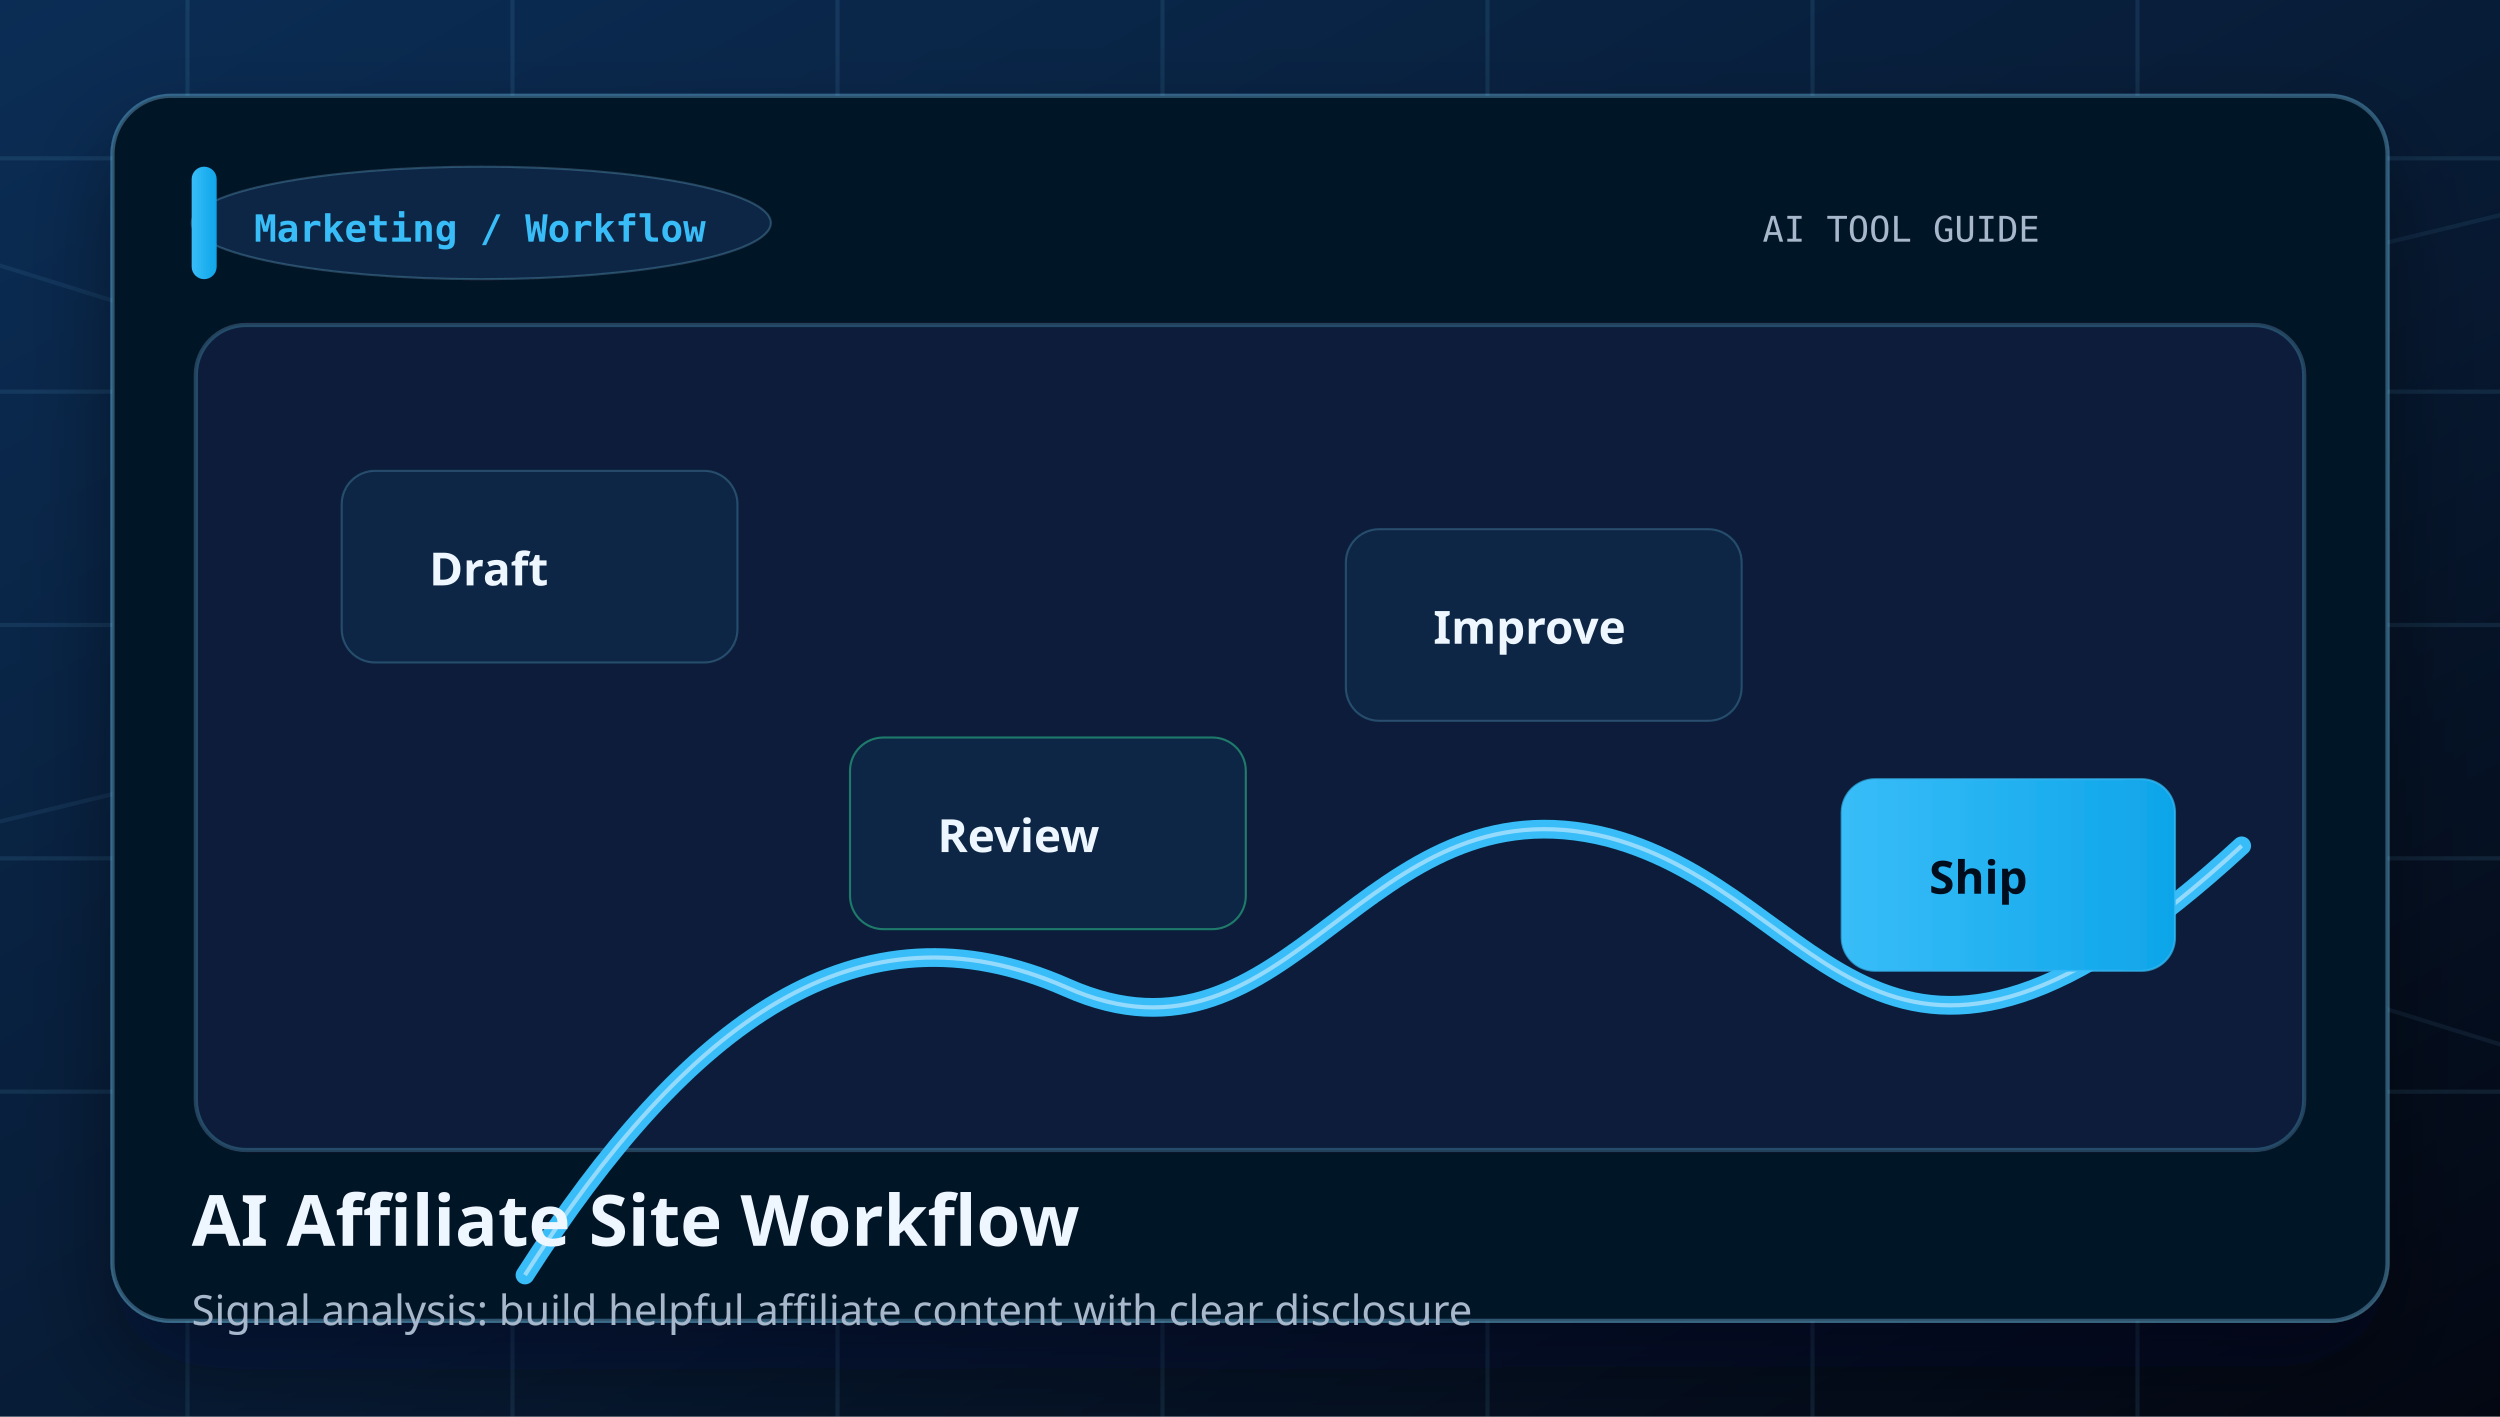
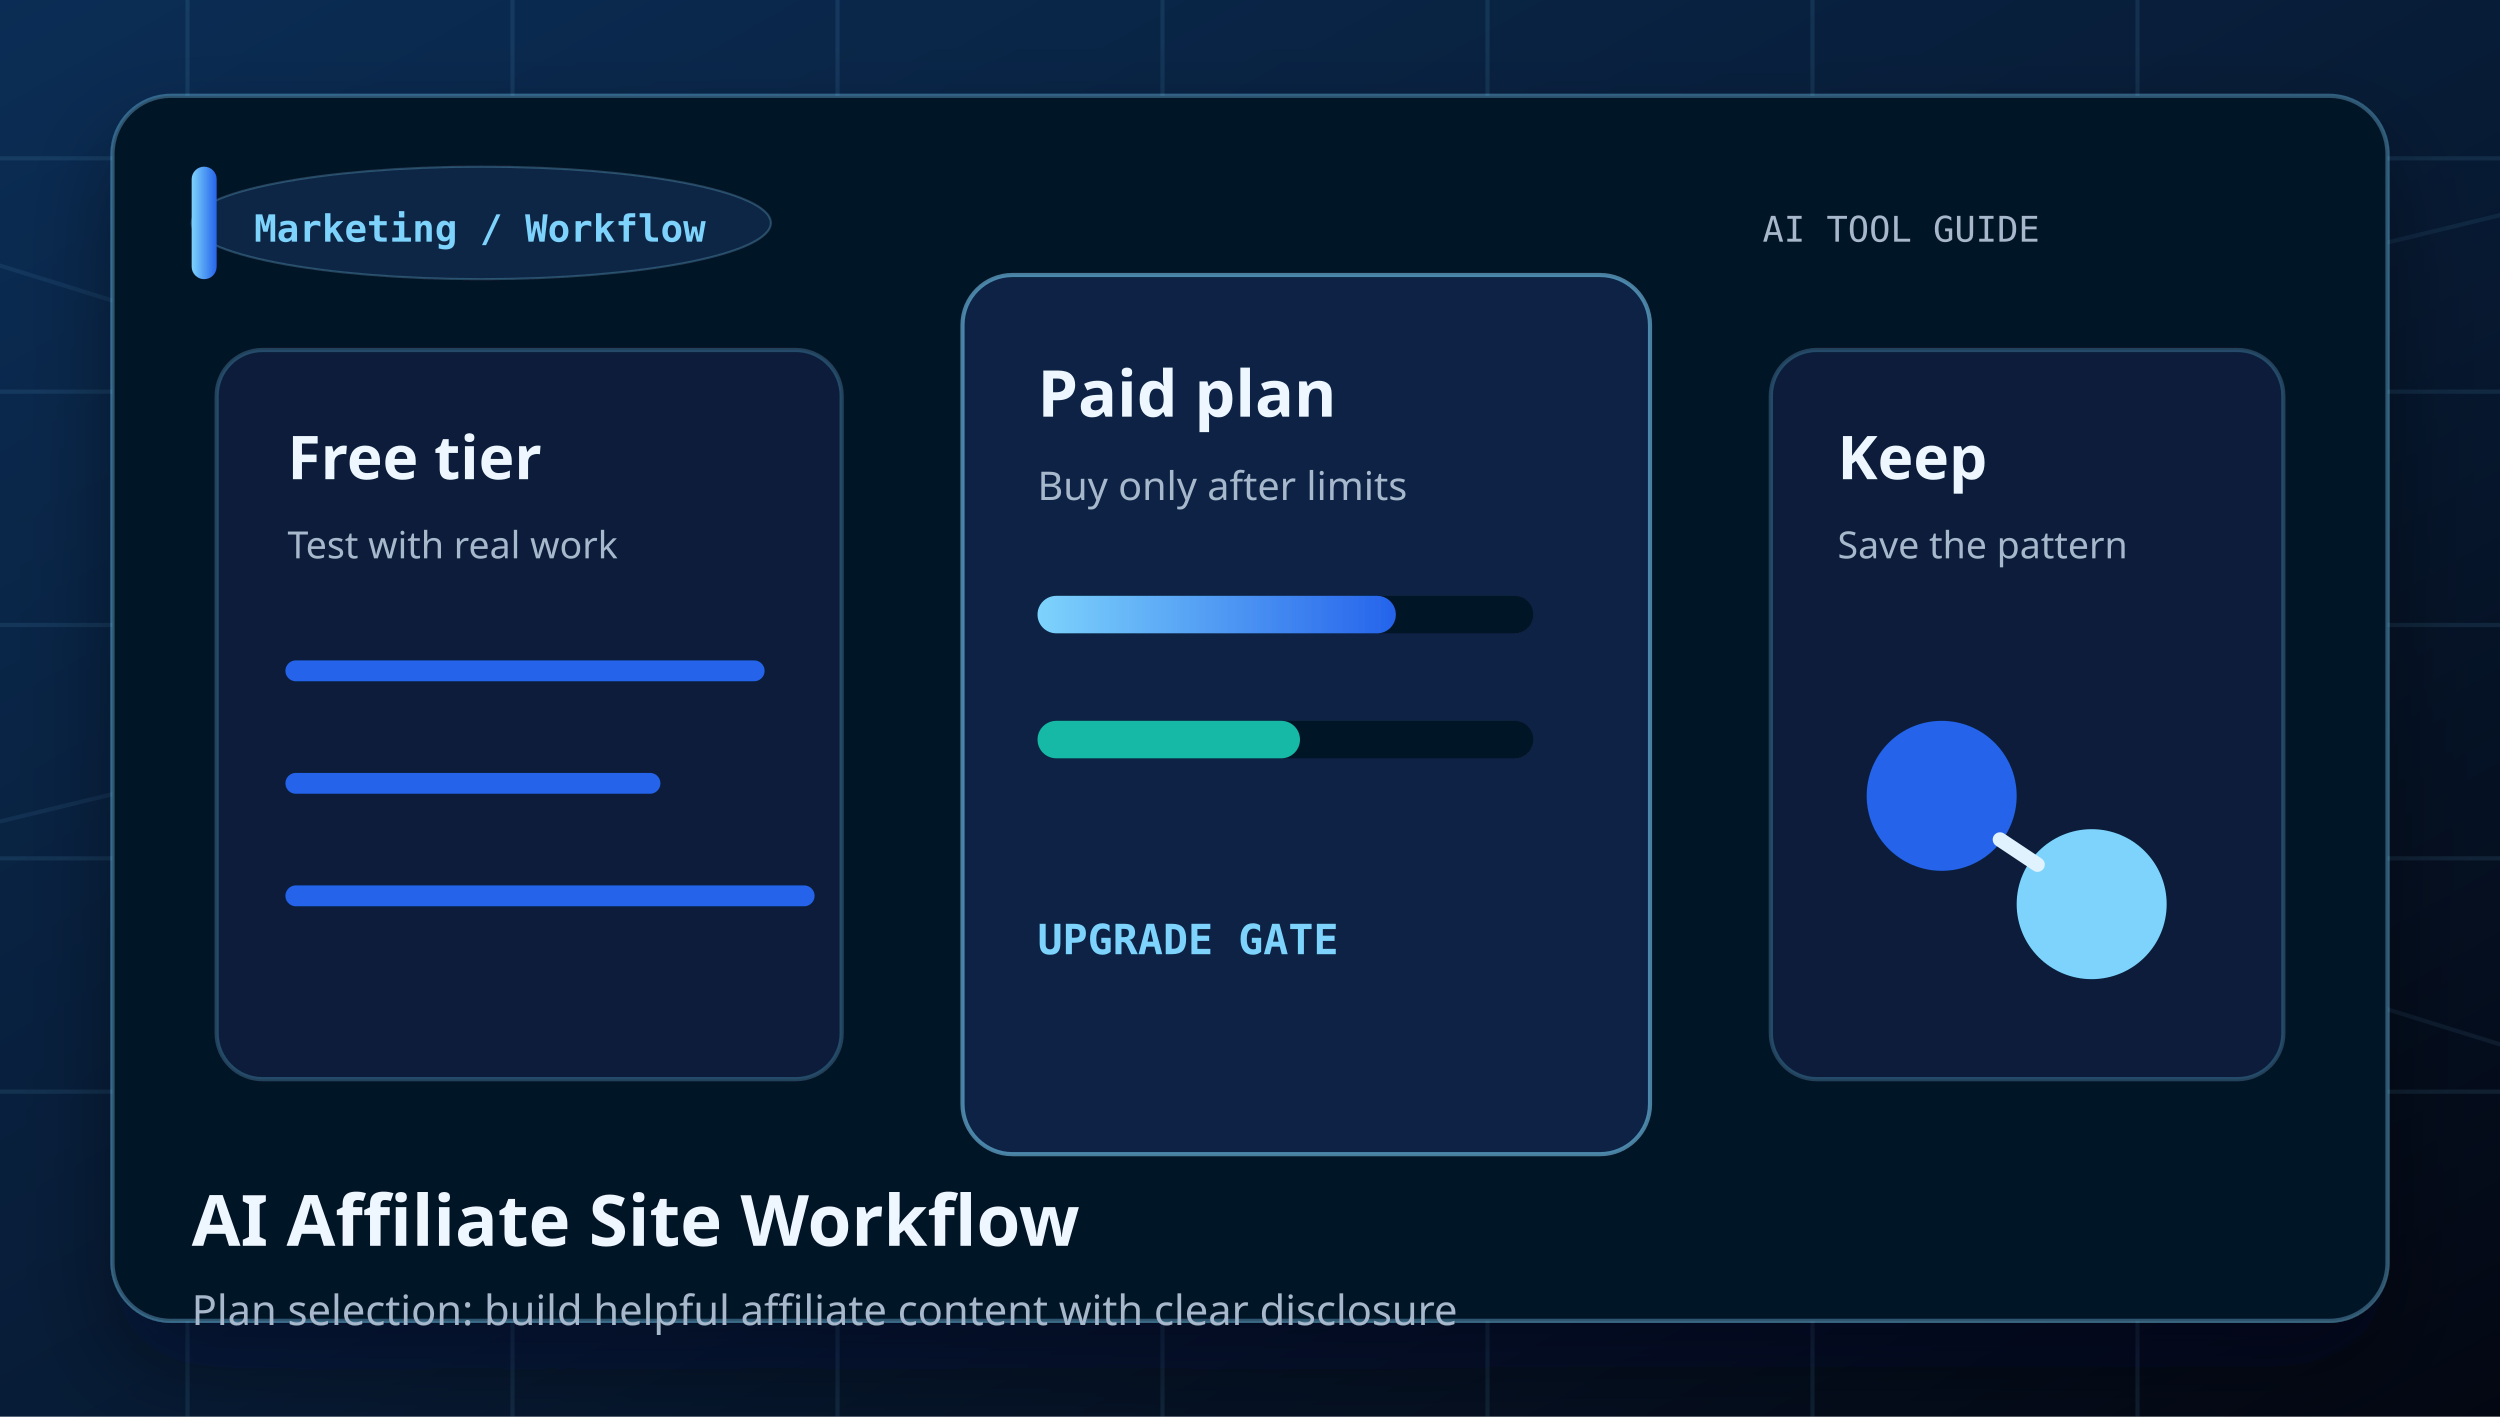
<svg xmlns="http://www.w3.org/2000/svg" width="1200" height="680" viewBox="0 0 1200 680" role="img" aria-labelledby="title desc">
  <defs>
    <linearGradient id="articleBg" x1="0" x2="1" y1="0" y2="1">
      <stop offset="0" stop-color="#0b2d55" />
      <stop offset=".56" stop-color="#071a33" />
      <stop offset="1" stop-color="#030712" />
    </linearGradient>
    <linearGradient id="articleAccent" x1="0" x2="1">
-       <stop offset="0" stop-color="#38bdf8" />
-       <stop offset="1" stop-color="#0ea5e9" />
+       <stop offset="0" stop-color="#7dd3fc" />
+       <stop offset="1" stop-color="#2563eb" />
    </linearGradient>
    <filter id="articleShadow" x="-20%" y="-20%" width="140%" height="140%">
      <feDropShadow dx="0" dy="22" stdDeviation="22" flood-color="#020617" flood-opacity=".42" />
    </filter>
  </defs>
  <rect width="1200" height="680" fill="url(#articleBg)" />
  <path d="M0 76h1200M0 188h1200M0 300h1200M0 412h1200M0 524h1200M90 0v680M246 0v680M402 0v680M558 0v680M714 0v680M870 0v680M1026 0v680" stroke="#7dd3fc" stroke-width="2" opacity=".10" />
  <path d="M-24 120L1260 520M-40 404L1230 96" stroke="#7dd3fc" stroke-width="2" stroke-opacity=".08" />
  <g filter="url(#articleShadow)">
    <rect x="54" y="46" width="1092" height="588" rx="28" fill="#061426" stroke="#7dd3fc" stroke-opacity=".34" stroke-width="2" />
    <rect x="92" y="80" width="278" height="54" rx="999" fill="#0f2745" stroke="#7dd3fc" stroke-opacity=".26" />
    <rect x="92" y="80" width="12" height="54" rx="6" fill="url(#articleAccent)" />
-     <text x="122" y="116" font-family="Cascadia Mono,Consolas,monospace" font-size="18" font-weight="800" fill="#38bdf8">Marketing / Workflow</text>
+     <text x="122" y="116" font-family="Cascadia Mono,Consolas,monospace" font-size="18" font-weight="800" fill="#7dd3fc">Marketing / Workflow</text>
    <text x="846" y="116" font-family="Cascadia Mono,Consolas,monospace" font-size="17" fill="#a7b8cc">AI TOOL GUIDE</text>
-     <g transform="translate(94 156)">
-       <rect width="1012" height="396" rx="24" fill="#081f3a" stroke="#7dd3fc" stroke-opacity=".25" stroke-width="2" />
-       <path d="M158 456C236 334 318 274 418 318C526 366 560 216 678 246C784 274 808 410 982 250" fill="none" stroke="#38bdf8" stroke-width="9" stroke-linecap="round" />
-       <path d="M158 456C236 334 318 274 418 318C526 366 560 216 678 246C784 274 808 410 982 250" fill="none" stroke="#e0f2fe" stroke-width="2" stroke-opacity=".55" />
-       <g font-family="Segoe UI,Trebuchet MS,sans-serif" font-size="22" font-weight="800">
-         <rect x="70" y="70" width="190" height="92" rx="16" fill="#0f2745" stroke="#7dd3fc" stroke-opacity=".24" />
-         <text x="112" y="125" fill="#eef7ff">Draft</text>
-         <rect x="314" y="198" width="190" height="92" rx="16" fill="#0f2745" stroke="#34d399" stroke-opacity=".50" />
-         <text x="356" y="253" fill="#eef7ff">Review</text>
-         <rect x="552" y="98" width="190" height="92" rx="16" fill="#0f2745" stroke="#7dd3fc" stroke-opacity=".24" />
-         <text x="594" y="153" fill="#eef7ff">Improve</text>
-         <rect x="790" y="218" width="160" height="92" rx="16" fill="url(#articleAccent)" stroke="#38bdf8" stroke-opacity=".70" />
-         <text x="832" y="273" fill="#03101f">Ship</text>
-       </g>
+     <g transform="translate(104 168)">
+       <rect width="300" height="350" rx="22" fill="#081f3a" stroke="#7dd3fc" stroke-opacity=".25" stroke-width="2" />
+       <text x="34" y="62" font-family="Segoe UI,Trebuchet MS,sans-serif" font-size="29" font-weight="800" fill="#eef7ff">Free tier</text>
+       <text x="34" y="100" font-family="Segoe UI,Trebuchet MS,sans-serif" font-size="18" fill="#a7b8cc">Test with real work</text>
+       <path d="M38 154h220M38 208h170M38 262h244" stroke="#2563eb" stroke-width="10" stroke-linecap="round" />
+     </g>
+     <g transform="translate(462 132)">
+       <rect width="330" height="422" rx="24" fill="#0b2444" stroke="#7dd3fc" stroke-opacity=".56" stroke-width="2" />
+       <text x="36" y="68" font-family="Segoe UI,Trebuchet MS,sans-serif" font-size="31" font-weight="800" fill="#eef7ff">Paid plan</text>
+       <text x="36" y="108" font-family="Segoe UI,Trebuchet MS,sans-serif" font-size="19" fill="#a7b8cc">Buy only after limits</text>
+       <rect x="36" y="154" width="238" height="18" rx="9" fill="#061426" />
+       <rect x="36" y="154" width="172" height="18" rx="9" fill="url(#articleAccent)" />
+       <rect x="36" y="214" width="238" height="18" rx="9" fill="#061426" />
+       <rect x="36" y="214" width="126" height="18" rx="9" fill="#14b8a6" />
+       <text x="36" y="326" font-family="Cascadia Mono,Consolas,monospace" font-size="20" font-weight="800" fill="#7dd3fc">UPGRADE GATE</text>
+     </g>
+     <g transform="translate(850 168)">
+       <rect width="246" height="350" rx="22" fill="#081f3a" stroke="#7dd3fc" stroke-opacity=".25" stroke-width="2" />
+       <text x="32" y="62" font-family="Segoe UI,Trebuchet MS,sans-serif" font-size="29" font-weight="800" fill="#eef7ff">Keep</text>
+       <text x="32" y="100" font-family="Segoe UI,Trebuchet MS,sans-serif" font-size="18" fill="#a7b8cc">Save the pattern</text>
+       <circle cx="82" cy="214" r="36" fill="#2563eb" />
+       <circle cx="154" cy="266" r="36" fill="#7dd3fc" />
+       <path d="M110 235l18 12" stroke="#e0f2fe" stroke-width="7" stroke-linecap="round" />
    </g>
    <text x="92" y="598" font-family="Segoe UI,Trebuchet MS,sans-serif" font-size="34" font-weight="800" fill="#eef7ff">AI Affiliate Site Workflow</text>
-     <text x="92" y="636" font-family="Segoe UI,Trebuchet MS,sans-serif" font-size="20" fill="#a7b8cc">Signal analysis: build helpful affiliate content with clear disclosure</text>
+     <text x="92" y="636" font-family="Segoe UI,Trebuchet MS,sans-serif" font-size="20" fill="#a7b8cc">Plan selection: build helpful affiliate content with clear disclosure</text>
  </g>
</svg>
